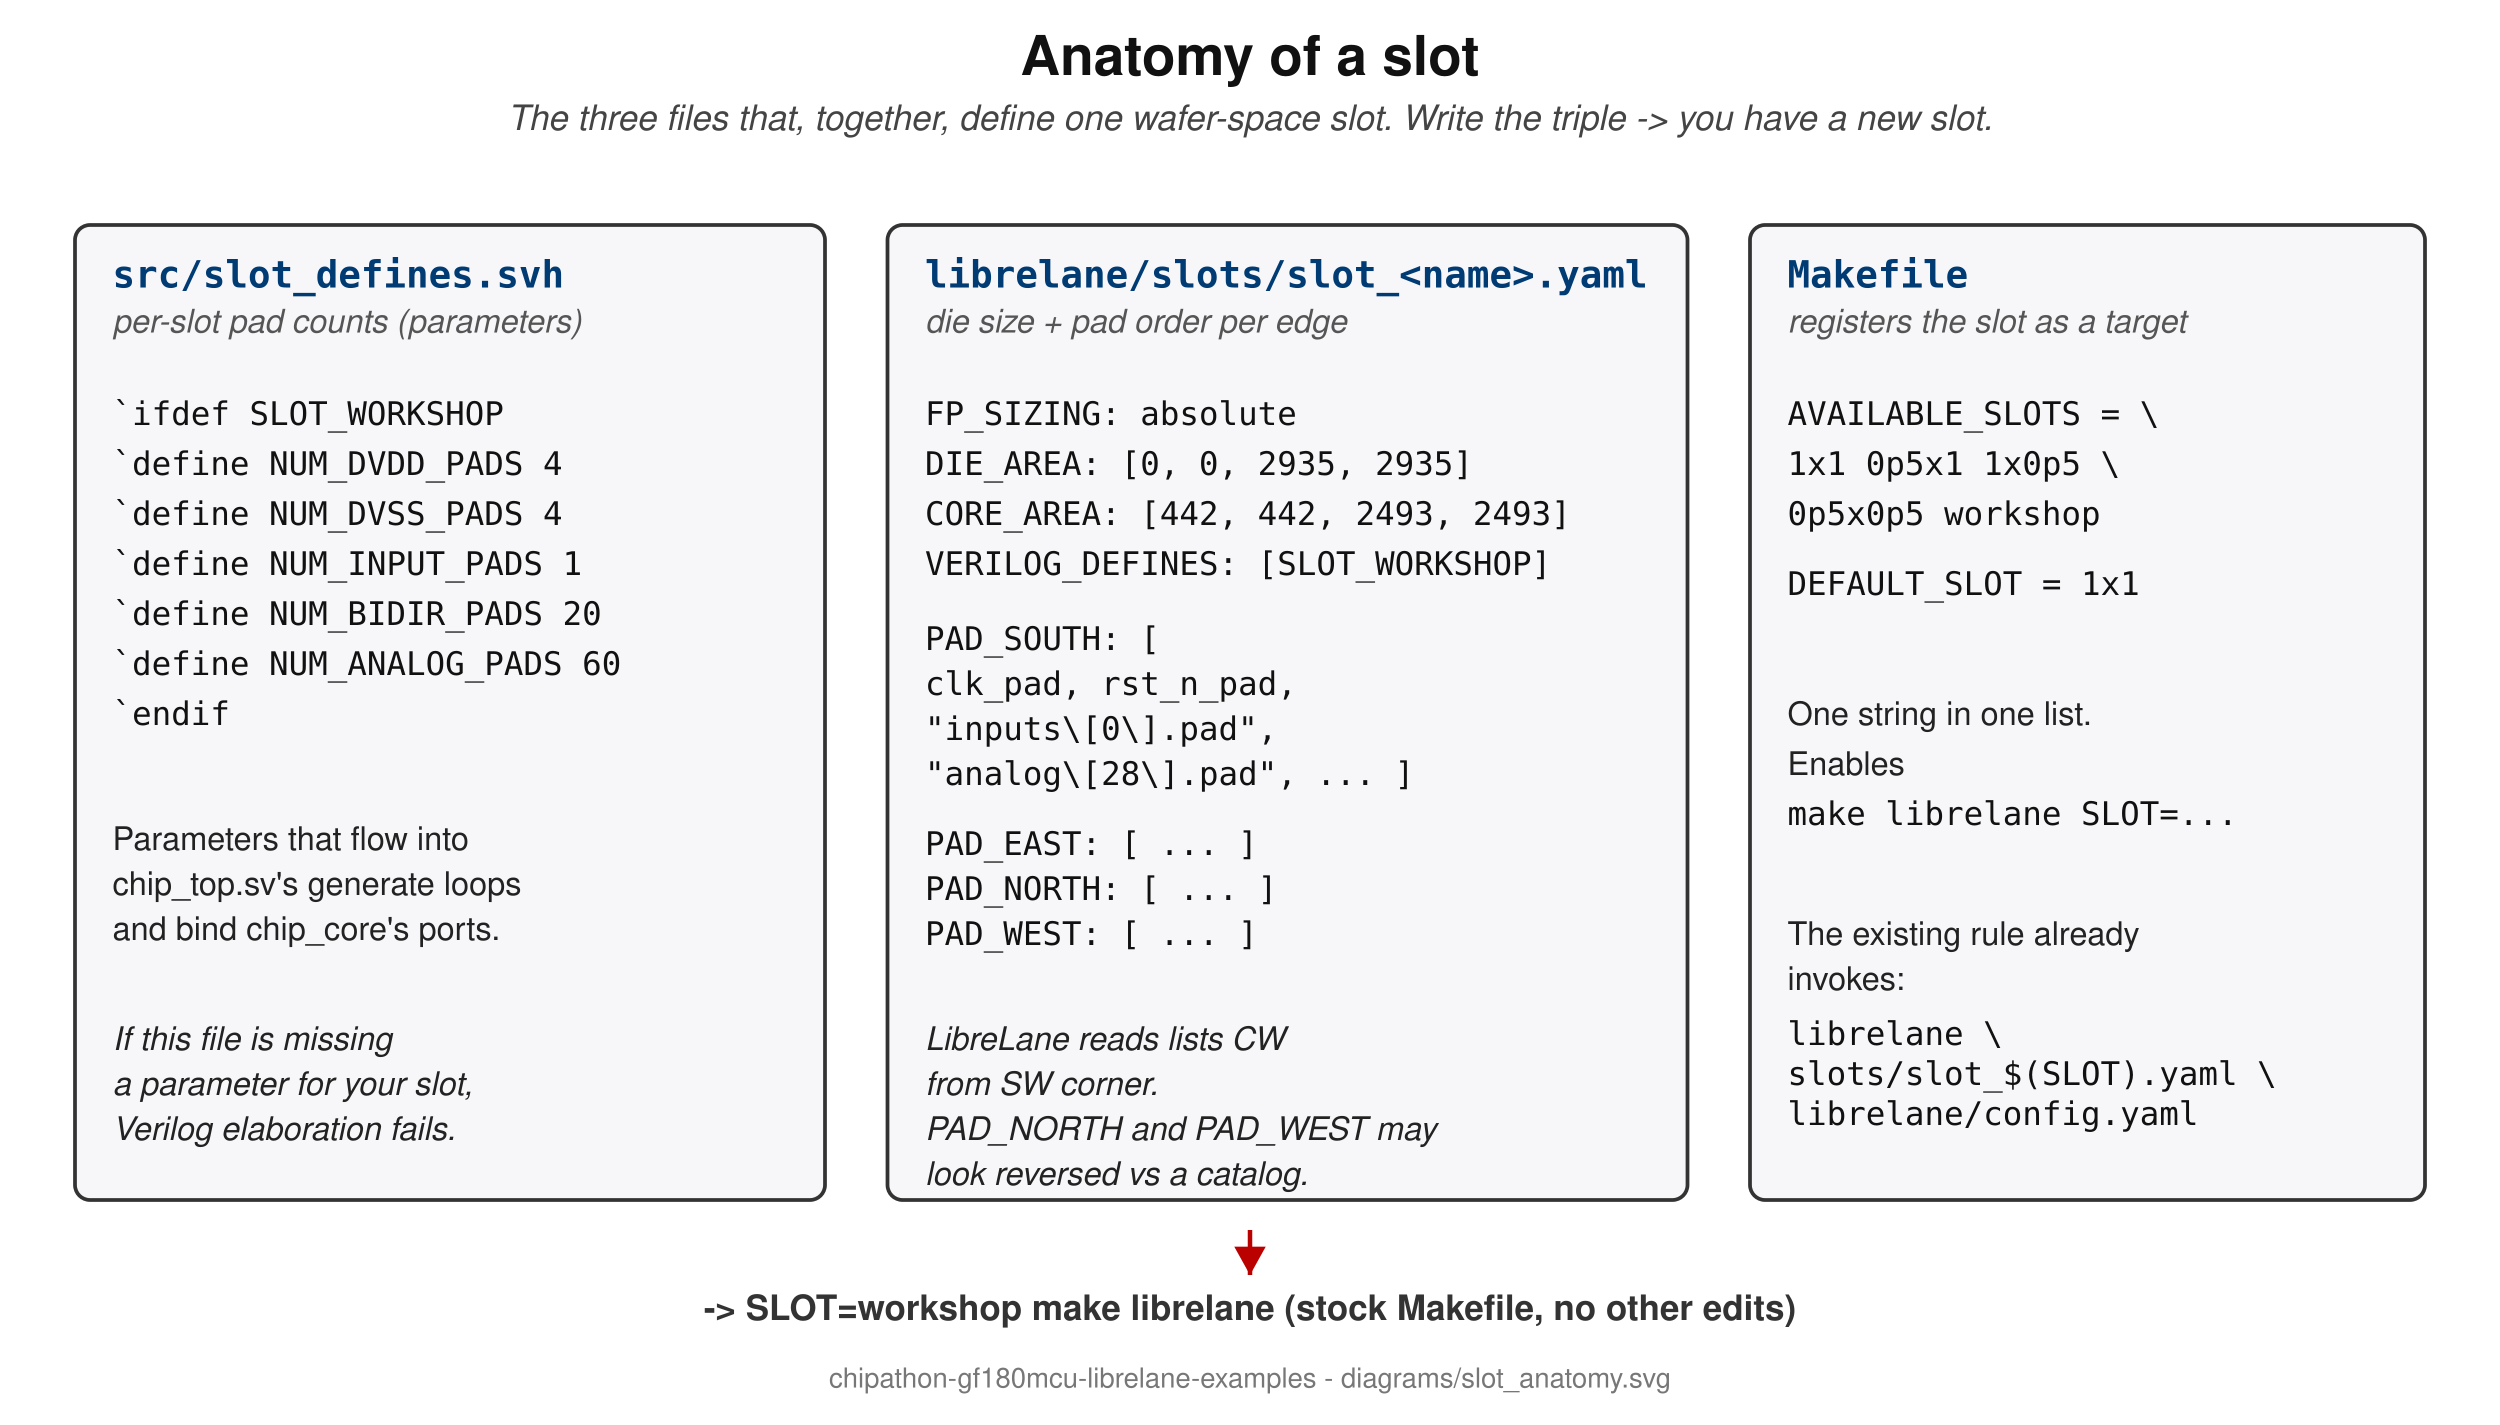
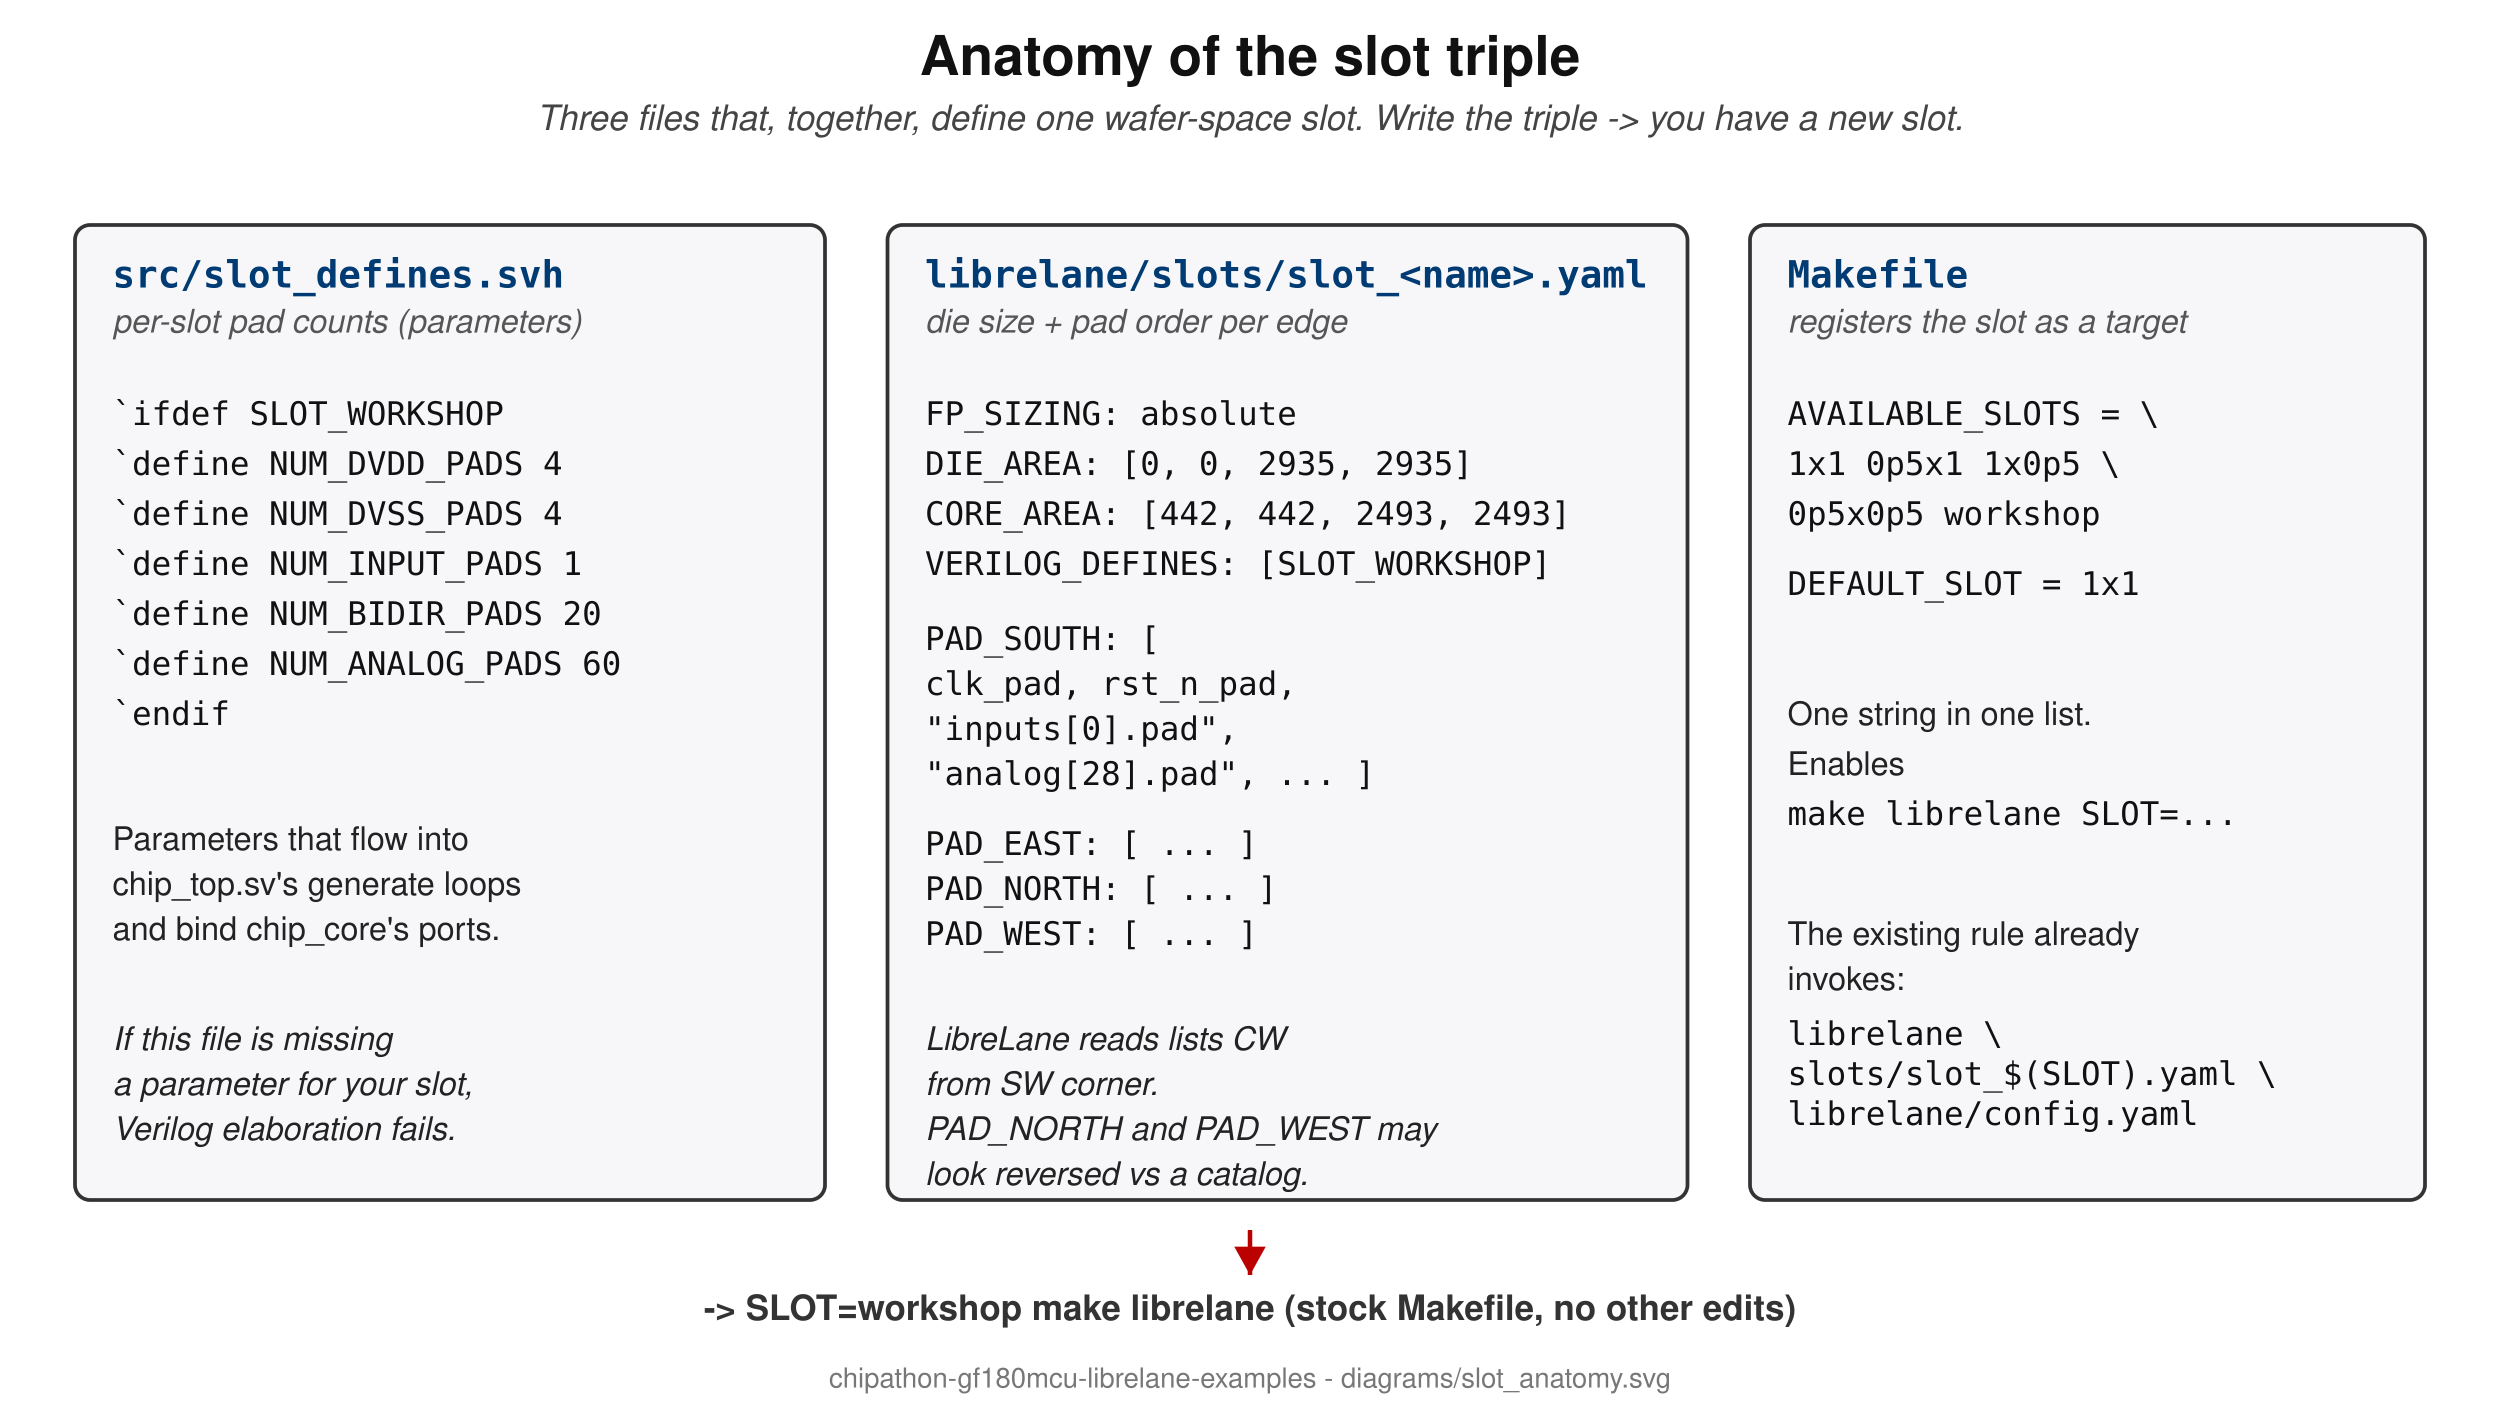
<svg xmlns="http://www.w3.org/2000/svg" viewBox="0 0 1000 570" font-family="Helvetica,Arial,sans-serif">
  <style>
    .title      { font-size:22px; fill:#111; text-anchor:middle; font-weight:bold; }
    .subtitle   { font-size:14px; fill:#444; text-anchor:middle; font-style:italic; }
    .file-frame { fill:#f7f7f9; stroke:#333; stroke-width:1.5; }
    .file-name  { font-size:15px; fill:#003b73; font-family:monospace; font-weight:bold; }
    .file-role  { font-size:13px; fill:#555; font-style:italic; }
    .code       { font-size:13px; fill:#111; font-family:monospace; }
    .bullet     { font-size:13px; fill:#222; }
    .arrow      { fill:none; stroke:#b00; stroke-width:1.8; marker-end:url(#arrowhead); }
    .caption    { font-size:14px; fill:#333; }
    .footer     { font-size:11px; fill:#777; text-anchor:middle; }
  </style>
  <defs>
    <marker id="arrowhead" viewBox="0 0 10 10" refX="9" refY="5" markerWidth="7" markerHeight="7" orient="auto">
      <path d="M0,0 L0,10 L9,5 z" fill="#b00" />
    </marker>
  </defs>
-   <text class="title" x="500" y="30">Anatomy of a slot</text>
-   <text class="subtitle" x="500" y="52">The three files that, together, define one wafer-space slot. Write the triple -&gt; you have a new slot.</text>
+   <text class="title" x="500" y="30">Anatomy of the slot triple</text>
+   <text class="subtitle" x="500" y="52">Three files that, together, define one wafer-space slot. Write the triple -&gt; you have a new slot.</text>
  <rect class="file-frame" x="30" y="90" width="300" height="390" rx="6" />
  <text class="file-name" x="45" y="115">src/slot_defines.svh</text>
  <text class="file-role" x="45" y="133">per-slot pad counts (parameters)</text>
  <text class="code" x="45" y="170">`ifdef SLOT_WORKSHOP</text>
  <text class="code" x="45" y="190">`define NUM_DVDD_PADS    4</text>
  <text class="code" x="45" y="210">`define NUM_DVSS_PADS    4</text>
  <text class="code" x="45" y="230">`define NUM_INPUT_PADS   1</text>
  <text class="code" x="45" y="250">`define NUM_BIDIR_PADS  20</text>
  <text class="code" x="45" y="270">`define NUM_ANALOG_PADS 60</text>
  <text class="code" x="45" y="290">`endif</text>
  <text class="bullet" x="45" y="340">Parameters that flow into</text>
  <text class="bullet" x="45" y="358">chip_top.sv's generate loops</text>
  <text class="bullet" x="45" y="376">and bind chip_core's ports.</text>
  <text class="bullet" x="45" y="420" font-style="italic">If this file is missing</text>
  <text class="bullet" x="45" y="438" font-style="italic">a parameter for your slot,</text>
  <text class="bullet" x="45" y="456" font-style="italic">Verilog elaboration fails.</text>
  <rect class="file-frame" x="355" y="90" width="320" height="390" rx="6" />
  <text class="file-name" x="370" y="115">librelane/slots/slot_&lt;name&gt;.yaml</text>
  <text class="file-role" x="370" y="133">die size + pad order per edge</text>
  <text class="code" x="370" y="170">FP_SIZING: absolute</text>
  <text class="code" x="370" y="190">DIE_AREA:  [0, 0, 2935, 2935]</text>
  <text class="code" x="370" y="210">CORE_AREA: [442, 442, 2493, 2493]</text>
  <text class="code" x="370" y="230">VERILOG_DEFINES: [SLOT_WORKSHOP]</text>
  <text class="code" x="370" y="260">PAD_SOUTH: [</text>
  <text class="code" x="370" y="278">  clk_pad, rst_n_pad,</text>
-   <text class="code" x="370" y="296">  "inputs\[0\].pad",</text>
-   <text class="code" x="370" y="314">  "analog\[28\].pad", ... ]</text>
+   <text class="code" x="370" y="296">  "inputs[0].pad",</text>
+   <text class="code" x="370" y="314">  "analog[28].pad", ... ]</text>
  <text class="code" x="370" y="342">PAD_EAST:  [ ... ]</text>
  <text class="code" x="370" y="360">PAD_NORTH: [ ... ]</text>
  <text class="code" x="370" y="378">PAD_WEST:  [ ... ]</text>
  <text class="bullet" x="370" y="420" font-style="italic">LibreLane reads lists CW</text>
  <text class="bullet" x="370" y="438" font-style="italic">from SW corner.</text>
  <text class="bullet" x="370" y="456" font-style="italic">PAD_NORTH and PAD_WEST may</text>
  <text class="bullet" x="370" y="474" font-style="italic">look reversed vs a catalog.</text>
  <rect class="file-frame" x="700" y="90" width="270" height="390" rx="6" />
  <text class="file-name" x="715" y="115">Makefile</text>
  <text class="file-role" x="715" y="133">registers the slot as a target</text>
  <text class="code" x="715" y="170">AVAILABLE_SLOTS = \</text>
  <text class="code" x="715" y="190">  1x1 0p5x1 1x0p5 \</text>
  <text class="code" x="715" y="210">  0p5x0p5 workshop</text>
  <text class="code" x="715" y="238">DEFAULT_SLOT = 1x1</text>
  <text class="bullet" x="715" y="290">One string in one list.</text>
  <text class="bullet" x="715" y="310">Enables</text>
  <text class="code" x="715" y="330">make librelane SLOT=...</text>
  <text class="bullet" x="715" y="378">The existing rule already</text>
  <text class="bullet" x="715" y="396">invokes:</text>
  <text class="code" x="715" y="418">librelane \</text>
  <text class="code" x="715" y="434">  slots/slot_$(SLOT).yaml \</text>
  <text class="code" x="715" y="450">  librelane/config.yaml</text>
  <path class="arrow" d="M500,492 L500,510" />
  <text class="caption" x="500" y="528" text-anchor="middle" font-weight="bold" fill="#b00">
    -&gt; SLOT=workshop make librelane  (stock Makefile, no other edits)
  </text>
  <text class="footer" x="500" y="555" text-anchor="middle">chipathon-gf180mcu-librelane-examples - diagrams/slot_anatomy.svg</text>
</svg>
